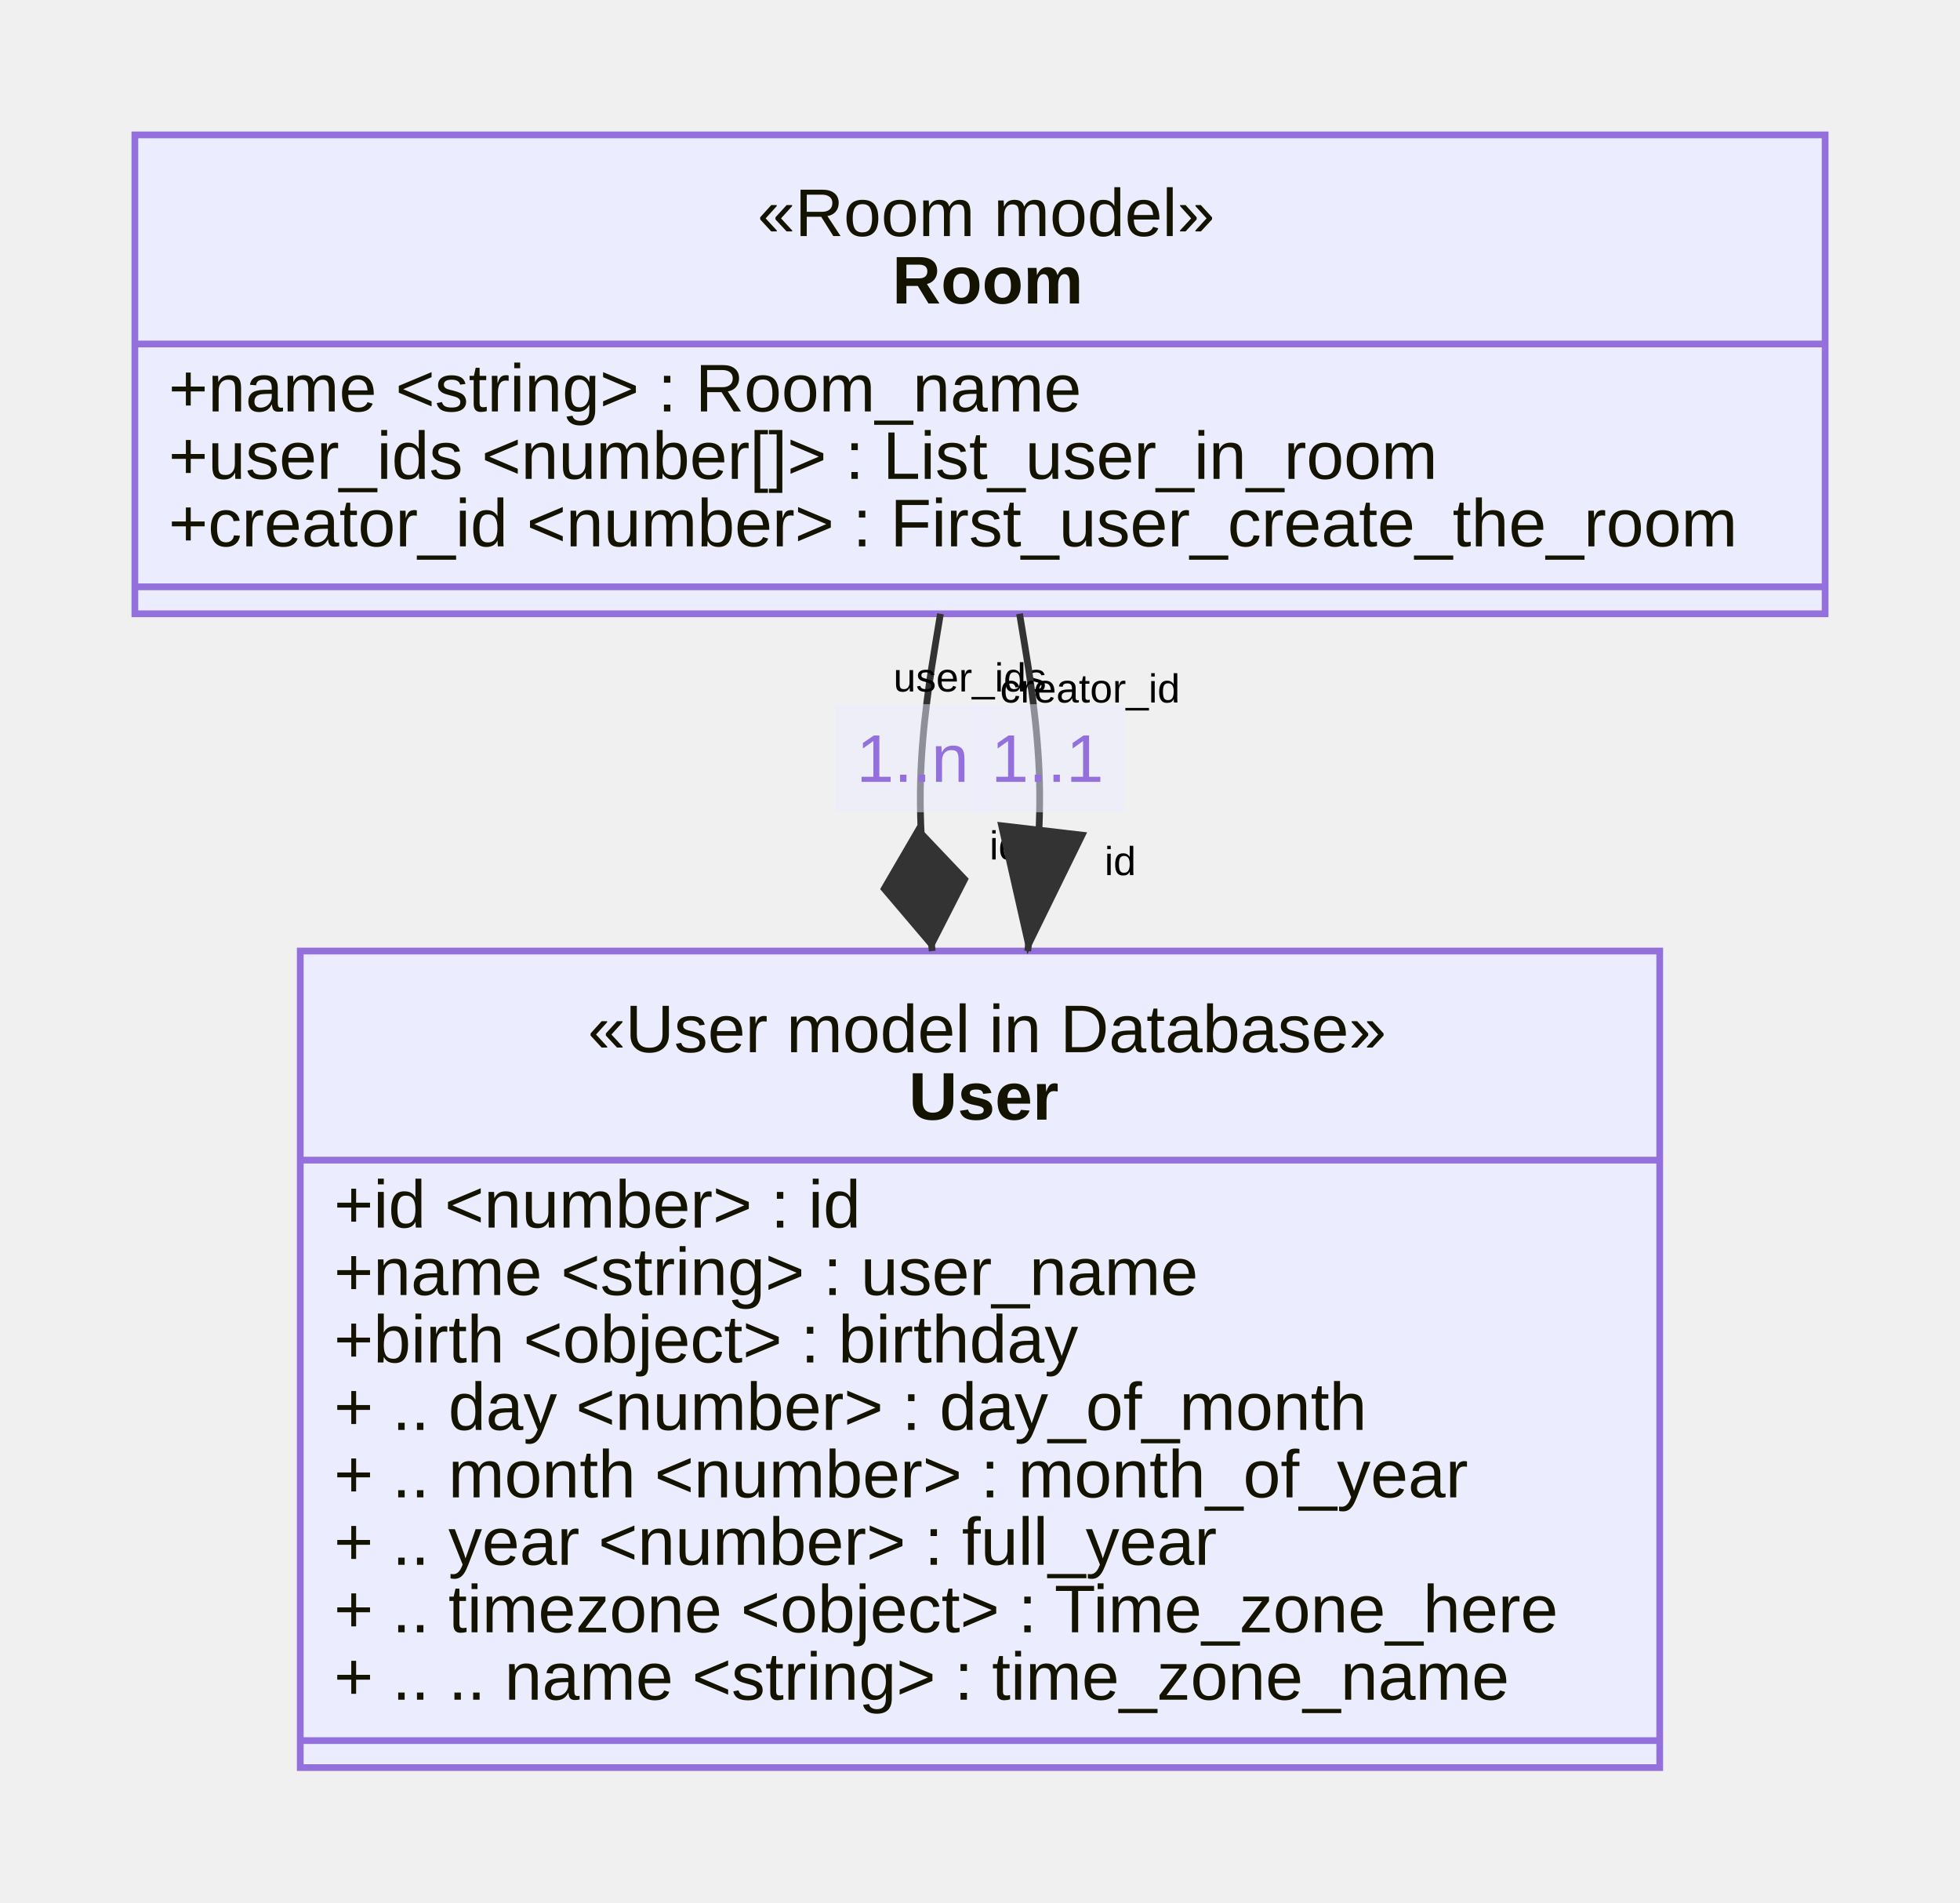
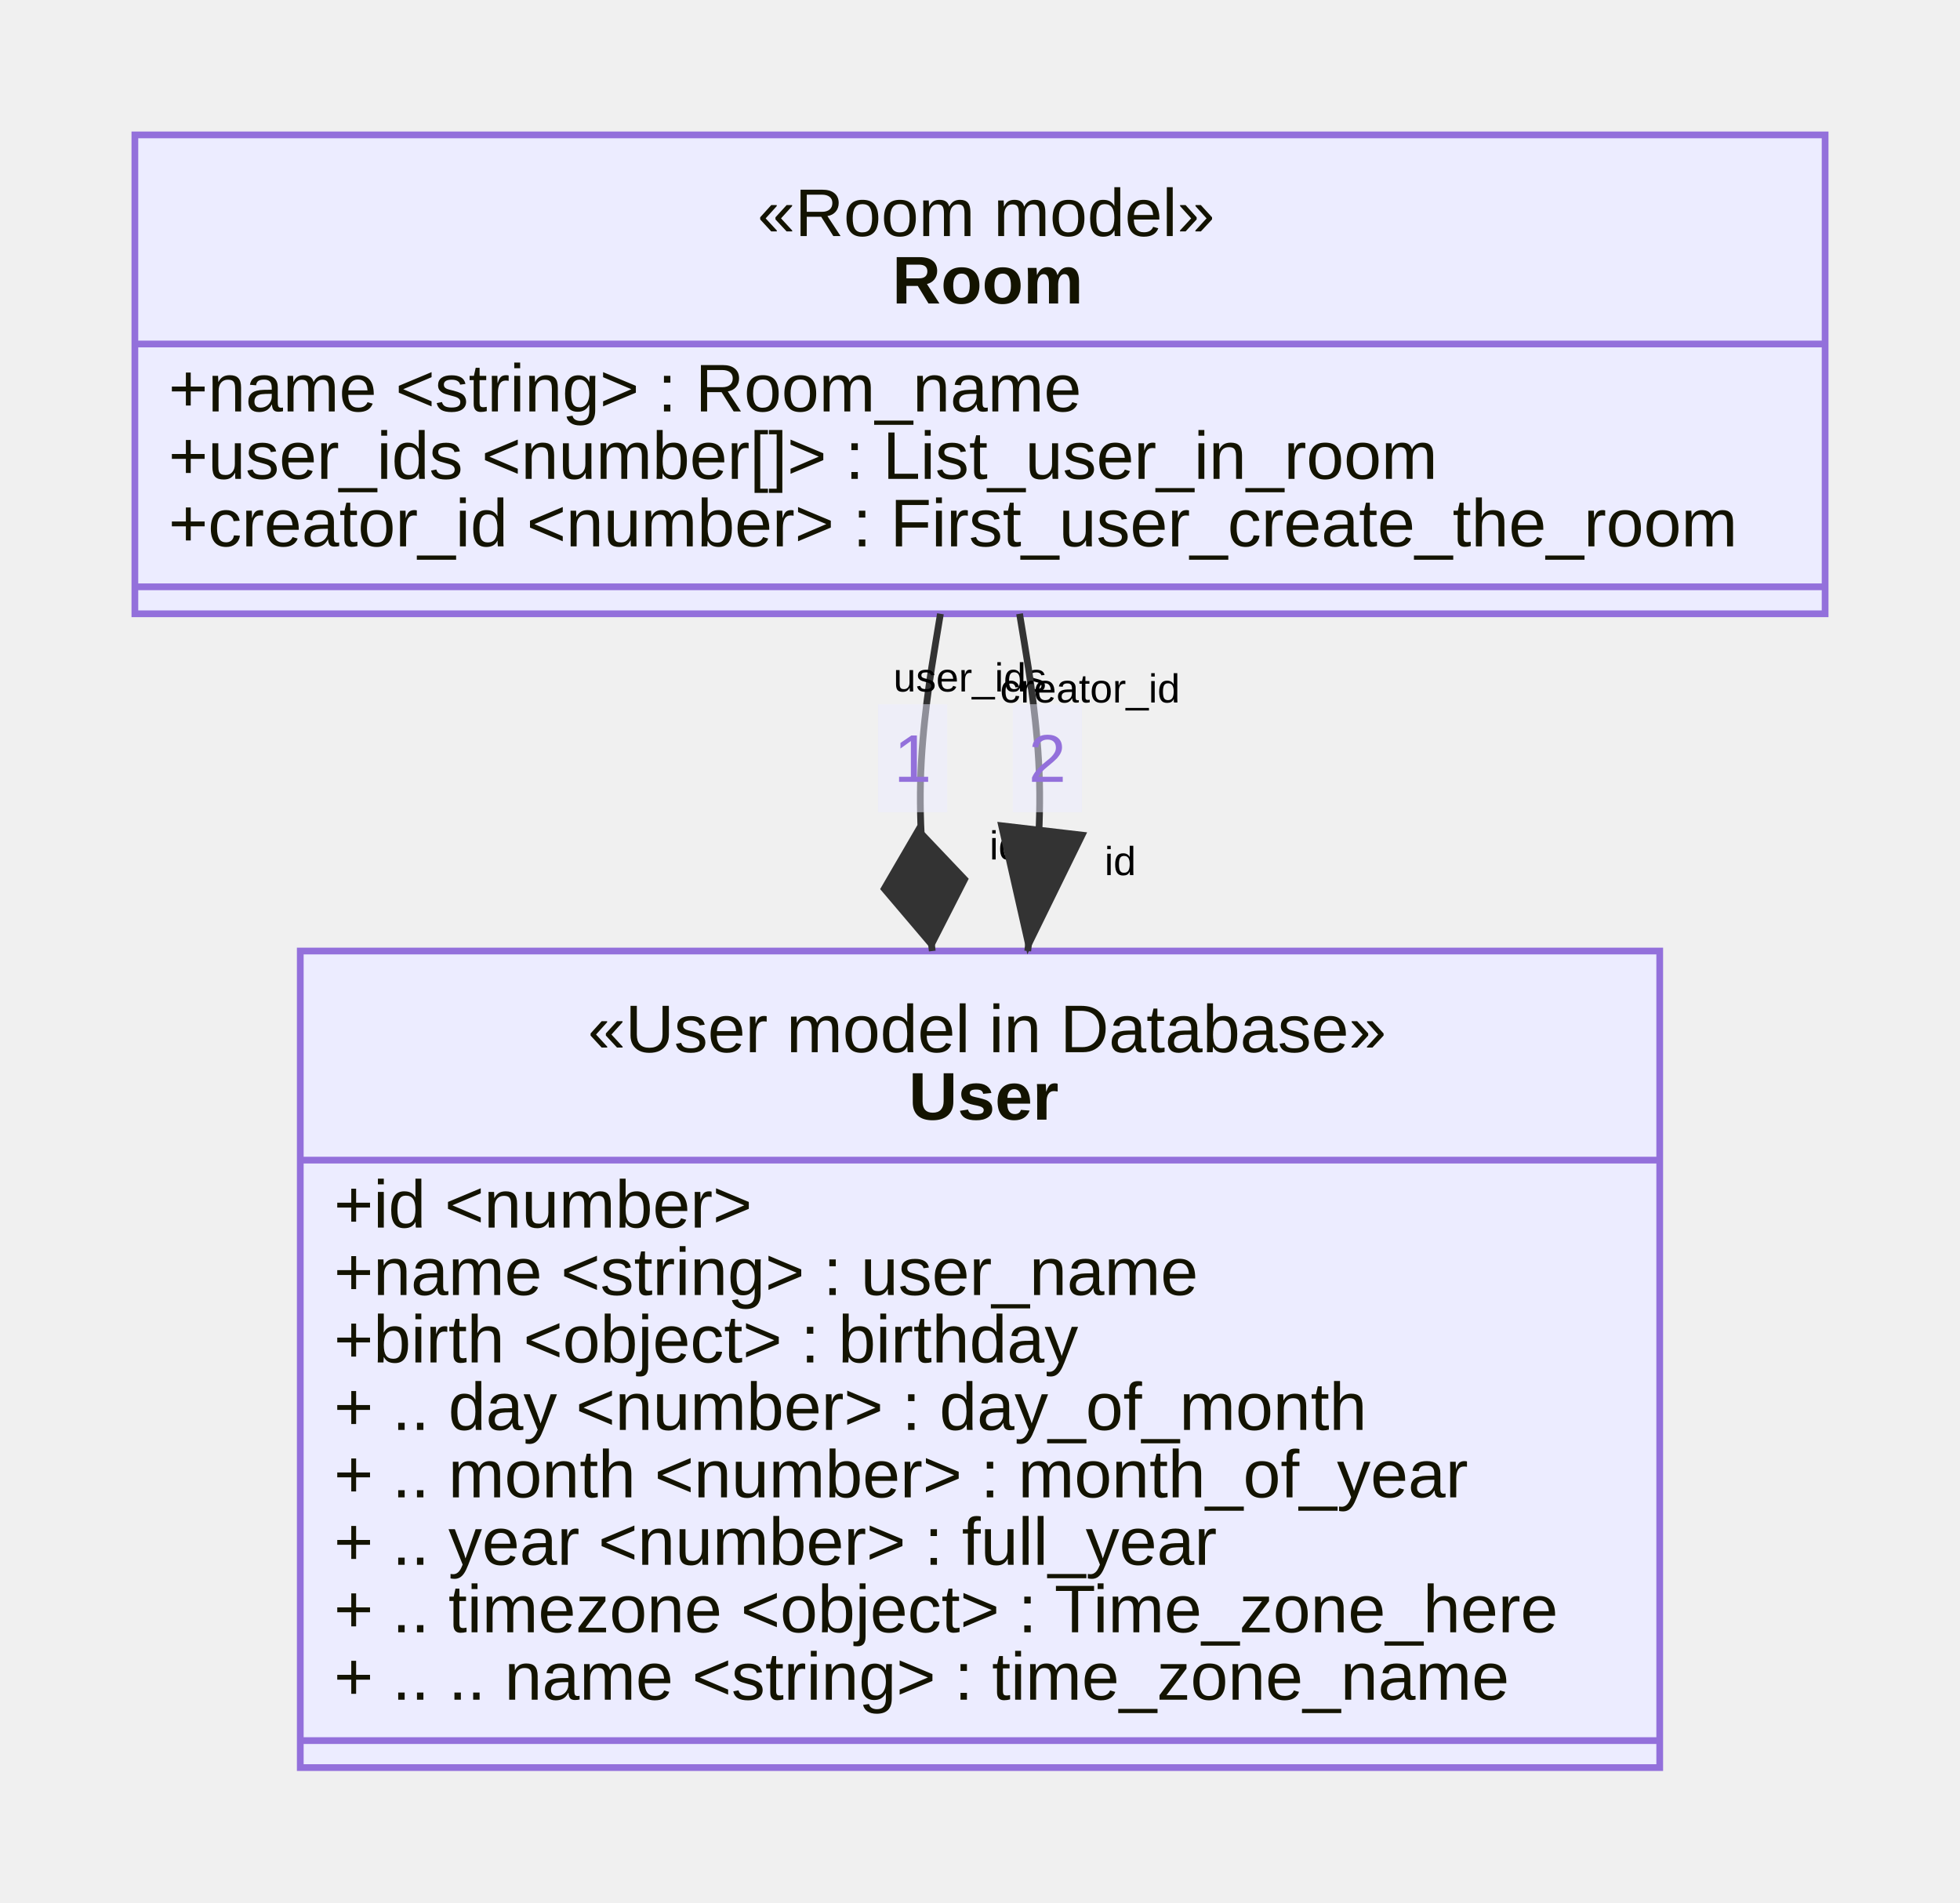
- <svg xmlns="http://www.w3.org/2000/svg" id="mermaid-1626189889807" width="100%" height="282.062" style="max-width: 290.625px;" viewBox="-20 -20 290.625 282.062">
-   <style>#mermaid-1626189889807{font-family:"trebuchet ms",verdana,arial,sans-serif;font-size:16px;fill:#333;}#mermaid-1626189889807 .error-icon{fill:#552222;}#mermaid-1626189889807 .error-text{fill:#552222;stroke:#552222;}#mermaid-1626189889807 .edge-thickness-normal{stroke-width:2px;}#mermaid-1626189889807 .edge-thickness-thick{stroke-width:3.5px;}#mermaid-1626189889807 .edge-pattern-solid{stroke-dasharray:0;}#mermaid-1626189889807 .edge-pattern-dashed{stroke-dasharray:3;}#mermaid-1626189889807 .edge-pattern-dotted{stroke-dasharray:2;}#mermaid-1626189889807 .marker{fill:#333333;stroke:#333333;}#mermaid-1626189889807 .marker.cross{stroke:#333333;}#mermaid-1626189889807 svg{font-family:"trebuchet ms",verdana,arial,sans-serif;font-size:16px;}#mermaid-1626189889807 g.classGroup text{fill:#9370DB;fill:#131300;stroke:none;font-family:"trebuchet ms",verdana,arial,sans-serif;font-size:10px;}#mermaid-1626189889807 g.classGroup text .title{font-weight:bolder;}#mermaid-1626189889807 .classTitle{font-weight:bolder;}#mermaid-1626189889807 .node rect,#mermaid-1626189889807 .node circle,#mermaid-1626189889807 .node ellipse,#mermaid-1626189889807 .node polygon,#mermaid-1626189889807 .node path{fill:#ECECFF;stroke:#9370DB;stroke-width:1px;}#mermaid-1626189889807 .divider{stroke:#9370DB;stroke:1;}#mermaid-1626189889807 g.clickable{cursor:pointer;}#mermaid-1626189889807 g.classGroup rect{fill:#ECECFF;stroke:#9370DB;}#mermaid-1626189889807 g.classGroup line{stroke:#9370DB;stroke-width:1;}#mermaid-1626189889807 .classLabel .box{stroke:none;stroke-width:0;fill:#ECECFF;opacity:0.5;}#mermaid-1626189889807 .classLabel .label{fill:#9370DB;font-size:10px;}#mermaid-1626189889807 .relation{stroke:#333333;stroke-width:1;fill:none;}#mermaid-1626189889807 .dashed-line{stroke-dasharray:3;}#mermaid-1626189889807 #compositionStart,#mermaid-1626189889807 .composition{fill:#333333 !important;stroke:#333333 !important;stroke-width:1;}#mermaid-1626189889807 #compositionEnd,#mermaid-1626189889807 .composition{fill:#333333 !important;stroke:#333333 !important;stroke-width:1;}#mermaid-1626189889807 #dependencyStart,#mermaid-1626189889807 .dependency{fill:#333333 !important;stroke:#333333 !important;stroke-width:1;}#mermaid-1626189889807 #dependencyStart,#mermaid-1626189889807 .dependency{fill:#333333 !important;stroke:#333333 !important;stroke-width:1;}#mermaid-1626189889807 #extensionStart,#mermaid-1626189889807 .extension{fill:#333333 !important;stroke:#333333 !important;stroke-width:1;}#mermaid-1626189889807 #extensionEnd,#mermaid-1626189889807 .extension{fill:#333333 !important;stroke:#333333 !important;stroke-width:1;}#mermaid-1626189889807 #aggregationStart,#mermaid-1626189889807 .aggregation{fill:#ECECFF !important;stroke:#333333 !important;stroke-width:1;}#mermaid-1626189889807 #aggregationEnd,#mermaid-1626189889807 .aggregation{fill:#ECECFF !important;stroke:#333333 !important;stroke-width:1;}#mermaid-1626189889807 .edgeTerminals{font-size:11px;}#mermaid-1626189889807:root{--mermaid-font-family:"trebuchet ms",verdana,arial,sans-serif;}</style>
+ <svg xmlns="http://www.w3.org/2000/svg" id="mermaid-1626507063511" width="100%" height="282.062" style="max-width: 290.625px;" viewBox="-20 -20 290.625 282.062">
+   <style>#mermaid-1626507063511{font-family:"trebuchet ms",verdana,arial,sans-serif;font-size:16px;fill:#333;}#mermaid-1626507063511 .error-icon{fill:#552222;}#mermaid-1626507063511 .error-text{fill:#552222;stroke:#552222;}#mermaid-1626507063511 .edge-thickness-normal{stroke-width:2px;}#mermaid-1626507063511 .edge-thickness-thick{stroke-width:3.5px;}#mermaid-1626507063511 .edge-pattern-solid{stroke-dasharray:0;}#mermaid-1626507063511 .edge-pattern-dashed{stroke-dasharray:3;}#mermaid-1626507063511 .edge-pattern-dotted{stroke-dasharray:2;}#mermaid-1626507063511 .marker{fill:#333333;stroke:#333333;}#mermaid-1626507063511 .marker.cross{stroke:#333333;}#mermaid-1626507063511 svg{font-family:"trebuchet ms",verdana,arial,sans-serif;font-size:16px;}#mermaid-1626507063511 g.classGroup text{fill:#9370DB;fill:#131300;stroke:none;font-family:"trebuchet ms",verdana,arial,sans-serif;font-size:10px;}#mermaid-1626507063511 g.classGroup text .title{font-weight:bolder;}#mermaid-1626507063511 .classTitle{font-weight:bolder;}#mermaid-1626507063511 .node rect,#mermaid-1626507063511 .node circle,#mermaid-1626507063511 .node ellipse,#mermaid-1626507063511 .node polygon,#mermaid-1626507063511 .node path{fill:#ECECFF;stroke:#9370DB;stroke-width:1px;}#mermaid-1626507063511 .divider{stroke:#9370DB;stroke:1;}#mermaid-1626507063511 g.clickable{cursor:pointer;}#mermaid-1626507063511 g.classGroup rect{fill:#ECECFF;stroke:#9370DB;}#mermaid-1626507063511 g.classGroup line{stroke:#9370DB;stroke-width:1;}#mermaid-1626507063511 .classLabel .box{stroke:none;stroke-width:0;fill:#ECECFF;opacity:0.5;}#mermaid-1626507063511 .classLabel .label{fill:#9370DB;font-size:10px;}#mermaid-1626507063511 .relation{stroke:#333333;stroke-width:1;fill:none;}#mermaid-1626507063511 .dashed-line{stroke-dasharray:3;}#mermaid-1626507063511 #compositionStart,#mermaid-1626507063511 .composition{fill:#333333 !important;stroke:#333333 !important;stroke-width:1;}#mermaid-1626507063511 #compositionEnd,#mermaid-1626507063511 .composition{fill:#333333 !important;stroke:#333333 !important;stroke-width:1;}#mermaid-1626507063511 #dependencyStart,#mermaid-1626507063511 .dependency{fill:#333333 !important;stroke:#333333 !important;stroke-width:1;}#mermaid-1626507063511 #dependencyStart,#mermaid-1626507063511 .dependency{fill:#333333 !important;stroke:#333333 !important;stroke-width:1;}#mermaid-1626507063511 #extensionStart,#mermaid-1626507063511 .extension{fill:#333333 !important;stroke:#333333 !important;stroke-width:1;}#mermaid-1626507063511 #extensionEnd,#mermaid-1626507063511 .extension{fill:#333333 !important;stroke:#333333 !important;stroke-width:1;}#mermaid-1626507063511 #aggregationStart,#mermaid-1626507063511 .aggregation{fill:#ECECFF !important;stroke:#333333 !important;stroke-width:1;}#mermaid-1626507063511 #aggregationEnd,#mermaid-1626507063511 .aggregation{fill:#ECECFF !important;stroke:#333333 !important;stroke-width:1;}#mermaid-1626507063511 .edgeTerminals{font-size:11px;}#mermaid-1626507063511:root{--mermaid-font-family:"trebuchet ms",verdana,arial,sans-serif;}</style>
  <g />
  <defs>
    <marker id="extensionStart" class="extension" refX="0" refY="7" markerWidth="190" markerHeight="240" orient="auto">
      <path d="M 1,7 L18,13 V 1 Z" />
    </marker>
  </defs>
  <defs>
    <marker id="extensionEnd" refX="19" refY="7" markerWidth="20" markerHeight="28" orient="auto">
      <path d="M 1,1 V 13 L18,7 Z" />
    </marker>
  </defs>
  <defs>
    <marker id="compositionStart" class="extension" refX="0" refY="7" markerWidth="190" markerHeight="240" orient="auto">
      <path d="M 18,7 L9,13 L1,7 L9,1 Z" />
    </marker>
  </defs>
  <defs>
    <marker id="compositionEnd" refX="19" refY="7" markerWidth="20" markerHeight="28" orient="auto">
      <path d="M 18,7 L9,13 L1,7 L9,1 Z" />
    </marker>
  </defs>
  <defs>
    <marker id="aggregationStart" class="extension" refX="0" refY="7" markerWidth="190" markerHeight="240" orient="auto">
      <path d="M 18,7 L9,13 L1,7 L9,1 Z" />
    </marker>
  </defs>
  <defs>
    <marker id="aggregationEnd" refX="19" refY="7" markerWidth="20" markerHeight="28" orient="auto">
      <path d="M 18,7 L9,13 L1,7 L9,1 Z" />
    </marker>
  </defs>
  <defs>
    <marker id="dependencyStart" class="extension" refX="0" refY="7" markerWidth="190" markerHeight="240" orient="auto">
      <path d="M 5,7 L9,13 L1,7 L9,1 Z" />
    </marker>
  </defs>
  <defs>
    <marker id="dependencyEnd" refX="19" refY="7" markerWidth="20" markerHeight="28" orient="auto">
      <path d="M 18,7 L9,13 L14,7 L9,1 Z" />
    </marker>
  </defs>
  <g id="classid-User-0" class="classGroup" transform="translate(24.52344,121 )">
    <rect x="0" y="0" width="201.578" height="121.062" class=" " />
    <text y="15" x="0">
      <tspan x="42.641">«User model in Database»</tspan>
      <tspan class="title" dy="10" x="90.227">User</tspan>
    </text>
    <line x1="0" y1="31" y2="31" x2="201.578" />
    <text x="5" y="41" fill="white" class="classText">
-       <tspan x="5">+id &lt;number&gt; : id</tspan>
+       <tspan x="5">+id &lt;number&gt;</tspan>
      <tspan x="5" dy="10">+name &lt;string&gt; : user_name</tspan>
      <tspan x="5" dy="10">+birth &lt;object&gt; : birthday</tspan>
      <tspan x="5" dy="10">+ .. day &lt;number&gt; : day_of_month</tspan>
      <tspan x="5" dy="10">+ .. month &lt;number&gt; : month_of_year</tspan>
      <tspan x="5" dy="10">+ .. year &lt;number&gt; : full_year</tspan>
      <tspan x="5" dy="10">+ .. timezone &lt;object&gt; : Time_zone_here</tspan>
      <tspan x="5" dy="10">+ ..  .. name &lt;string&gt; : time_zone_name</tspan>
    </text>
    <line x1="0" y1="117.062" y2="117.062" x2="201.578" />
    <text x="5" y="132.062" fill="white" class="classText" />
  </g>
  <g id="classid-Room-1" class="classGroup" transform="translate(0,0 )">
    <rect x="0" y="0" width="250.625" height="71" class=" " />
    <text y="15" x="0">
      <tspan x="92.312">«Room model»</tspan>
      <tspan class="title" dy="10" x="112.289">Room</tspan>
    </text>
    <line x1="0" y1="31" y2="31" x2="250.625" />
    <text x="5" y="41" fill="white" class="classText">
      <tspan x="5">+name &lt;string&gt; : Room_name</tspan>
      <tspan x="5" dy="10">+user_ids &lt;number[]&gt; : List_user_in_room</tspan>
      <tspan x="5" dy="10">+creator_id &lt;number&gt; : First_user_create_the_room</tspan>
    </text>
    <line x1="0" y1="67" y2="67" x2="250.625" />
    <text x="5" y="82" fill="white" class="classText" />
  </g>
  <path d="M119.445,71L118.756,75.167C118.067,79.333,116.69,87.667,116.488,96C116.287,104.333,117.261,112.667,117.748,116.833L118.235,121" id="edge0" class="relation" marker-end="url(#compositionEnd)" />
  <g class="classLabel">
-     <rect class="box" x="103.797" y="84.406" width="23.062" height="16.016" />
-     <text class="label" x="115.326" y="95.917" fill="red" text-anchor="middle">1..n</text>
+     <rect class="box" x="110.203" y="84.406" width="10.25" height="16.016" />
+     <text class="label" x="115.326" y="95.917" fill="red" text-anchor="middle">1</text>
  </g>
  <g class="cardinality">
    <text class="type1" x="112.473" y="82.517" fill="black" font-size="6">user_ids</text>
  </g>
  <g class="cardinality">
    <text class="type2" x="126.716" y="107.423" fill="black" font-size="6">id</text>
  </g>
  <path d="M131.18,71L131.869,75.167C132.558,79.333,133.935,87.667,134.137,96C134.338,104.333,133.364,112.667,132.877,116.833L132.39,121" id="edge1" class="relation" marker-end="url(#extensionEnd)" />
  <g class="classLabel">
-     <rect class="box" x="123.875" y="84.406" width="22.844" height="16.016" />
-     <text class="label" x="135.299" y="95.917" fill="red" text-anchor="middle">1..1</text>
+     <rect class="box" x="130.172" y="84.406" width="10.25" height="16.016" />
+     <text class="label" x="135.299" y="95.917" fill="red" text-anchor="middle">2</text>
  </g>
  <g class="cardinality">
    <text class="type1" x="128.286" y="84.148" fill="black" font-size="6">creator_id</text>
  </g>
  <g class="cardinality">
    <text class="type2" x="143.774" y="109.746" fill="black" font-size="6">id</text>
  </g>
</svg>
